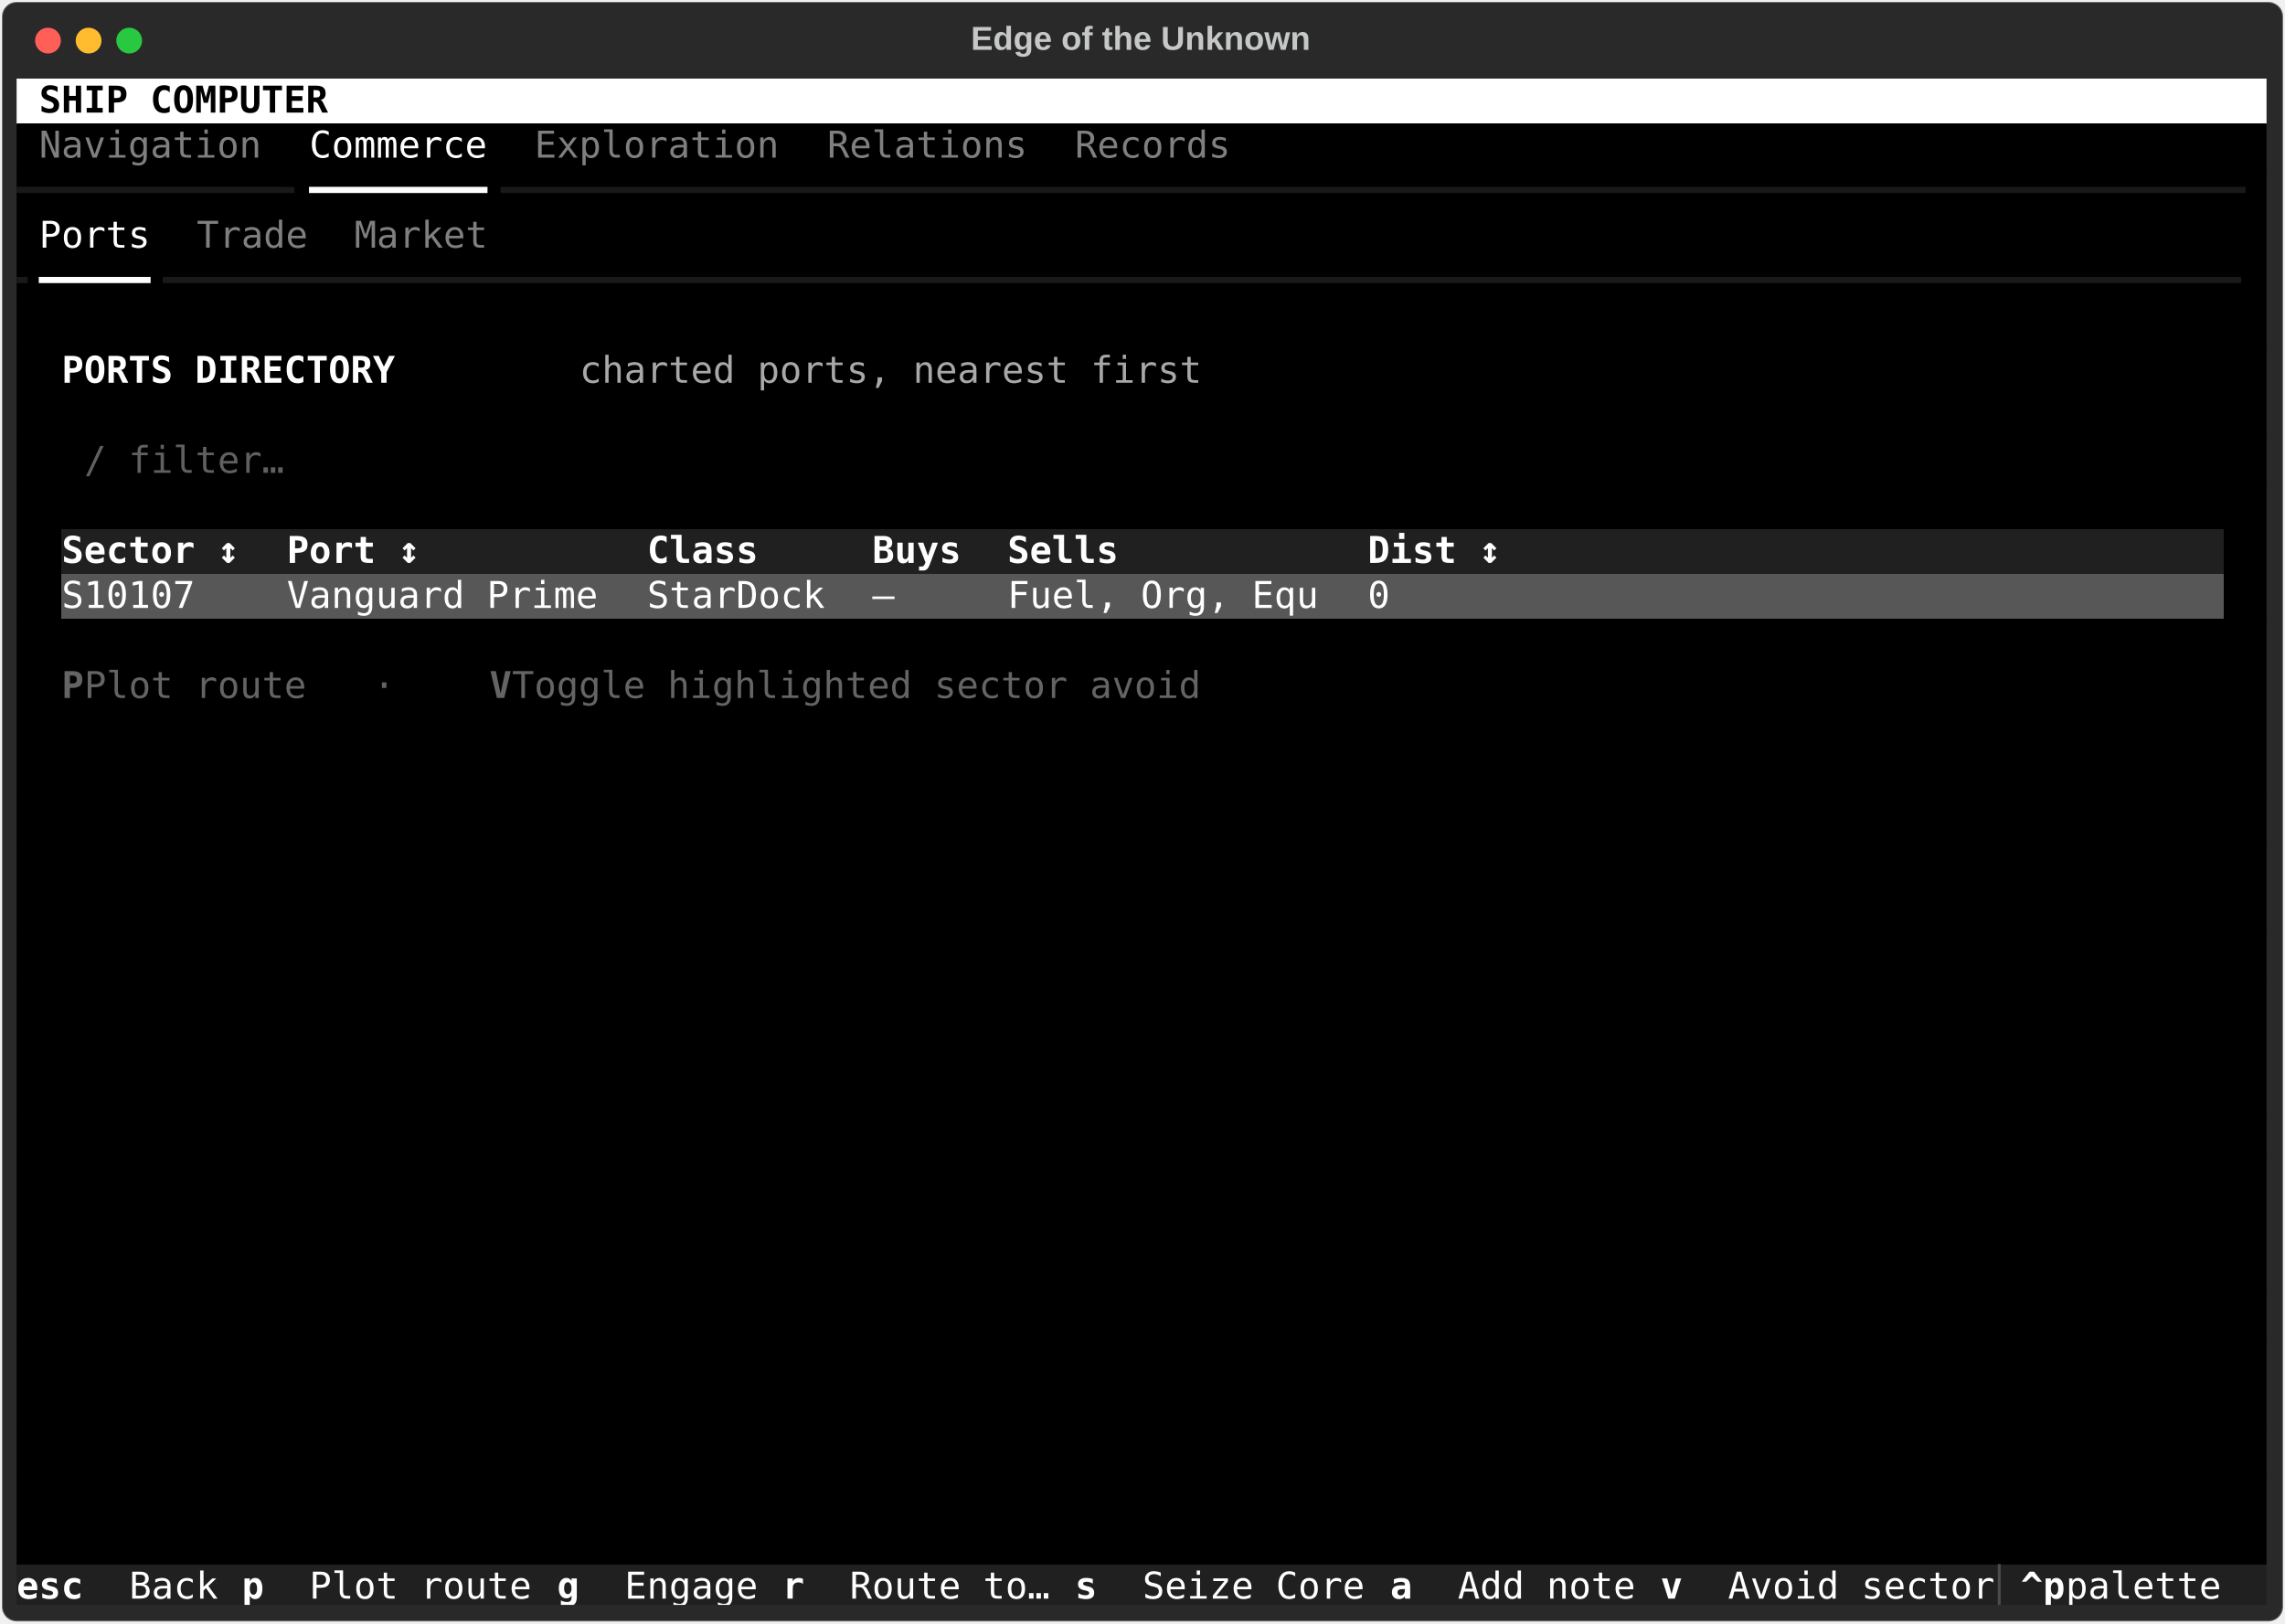
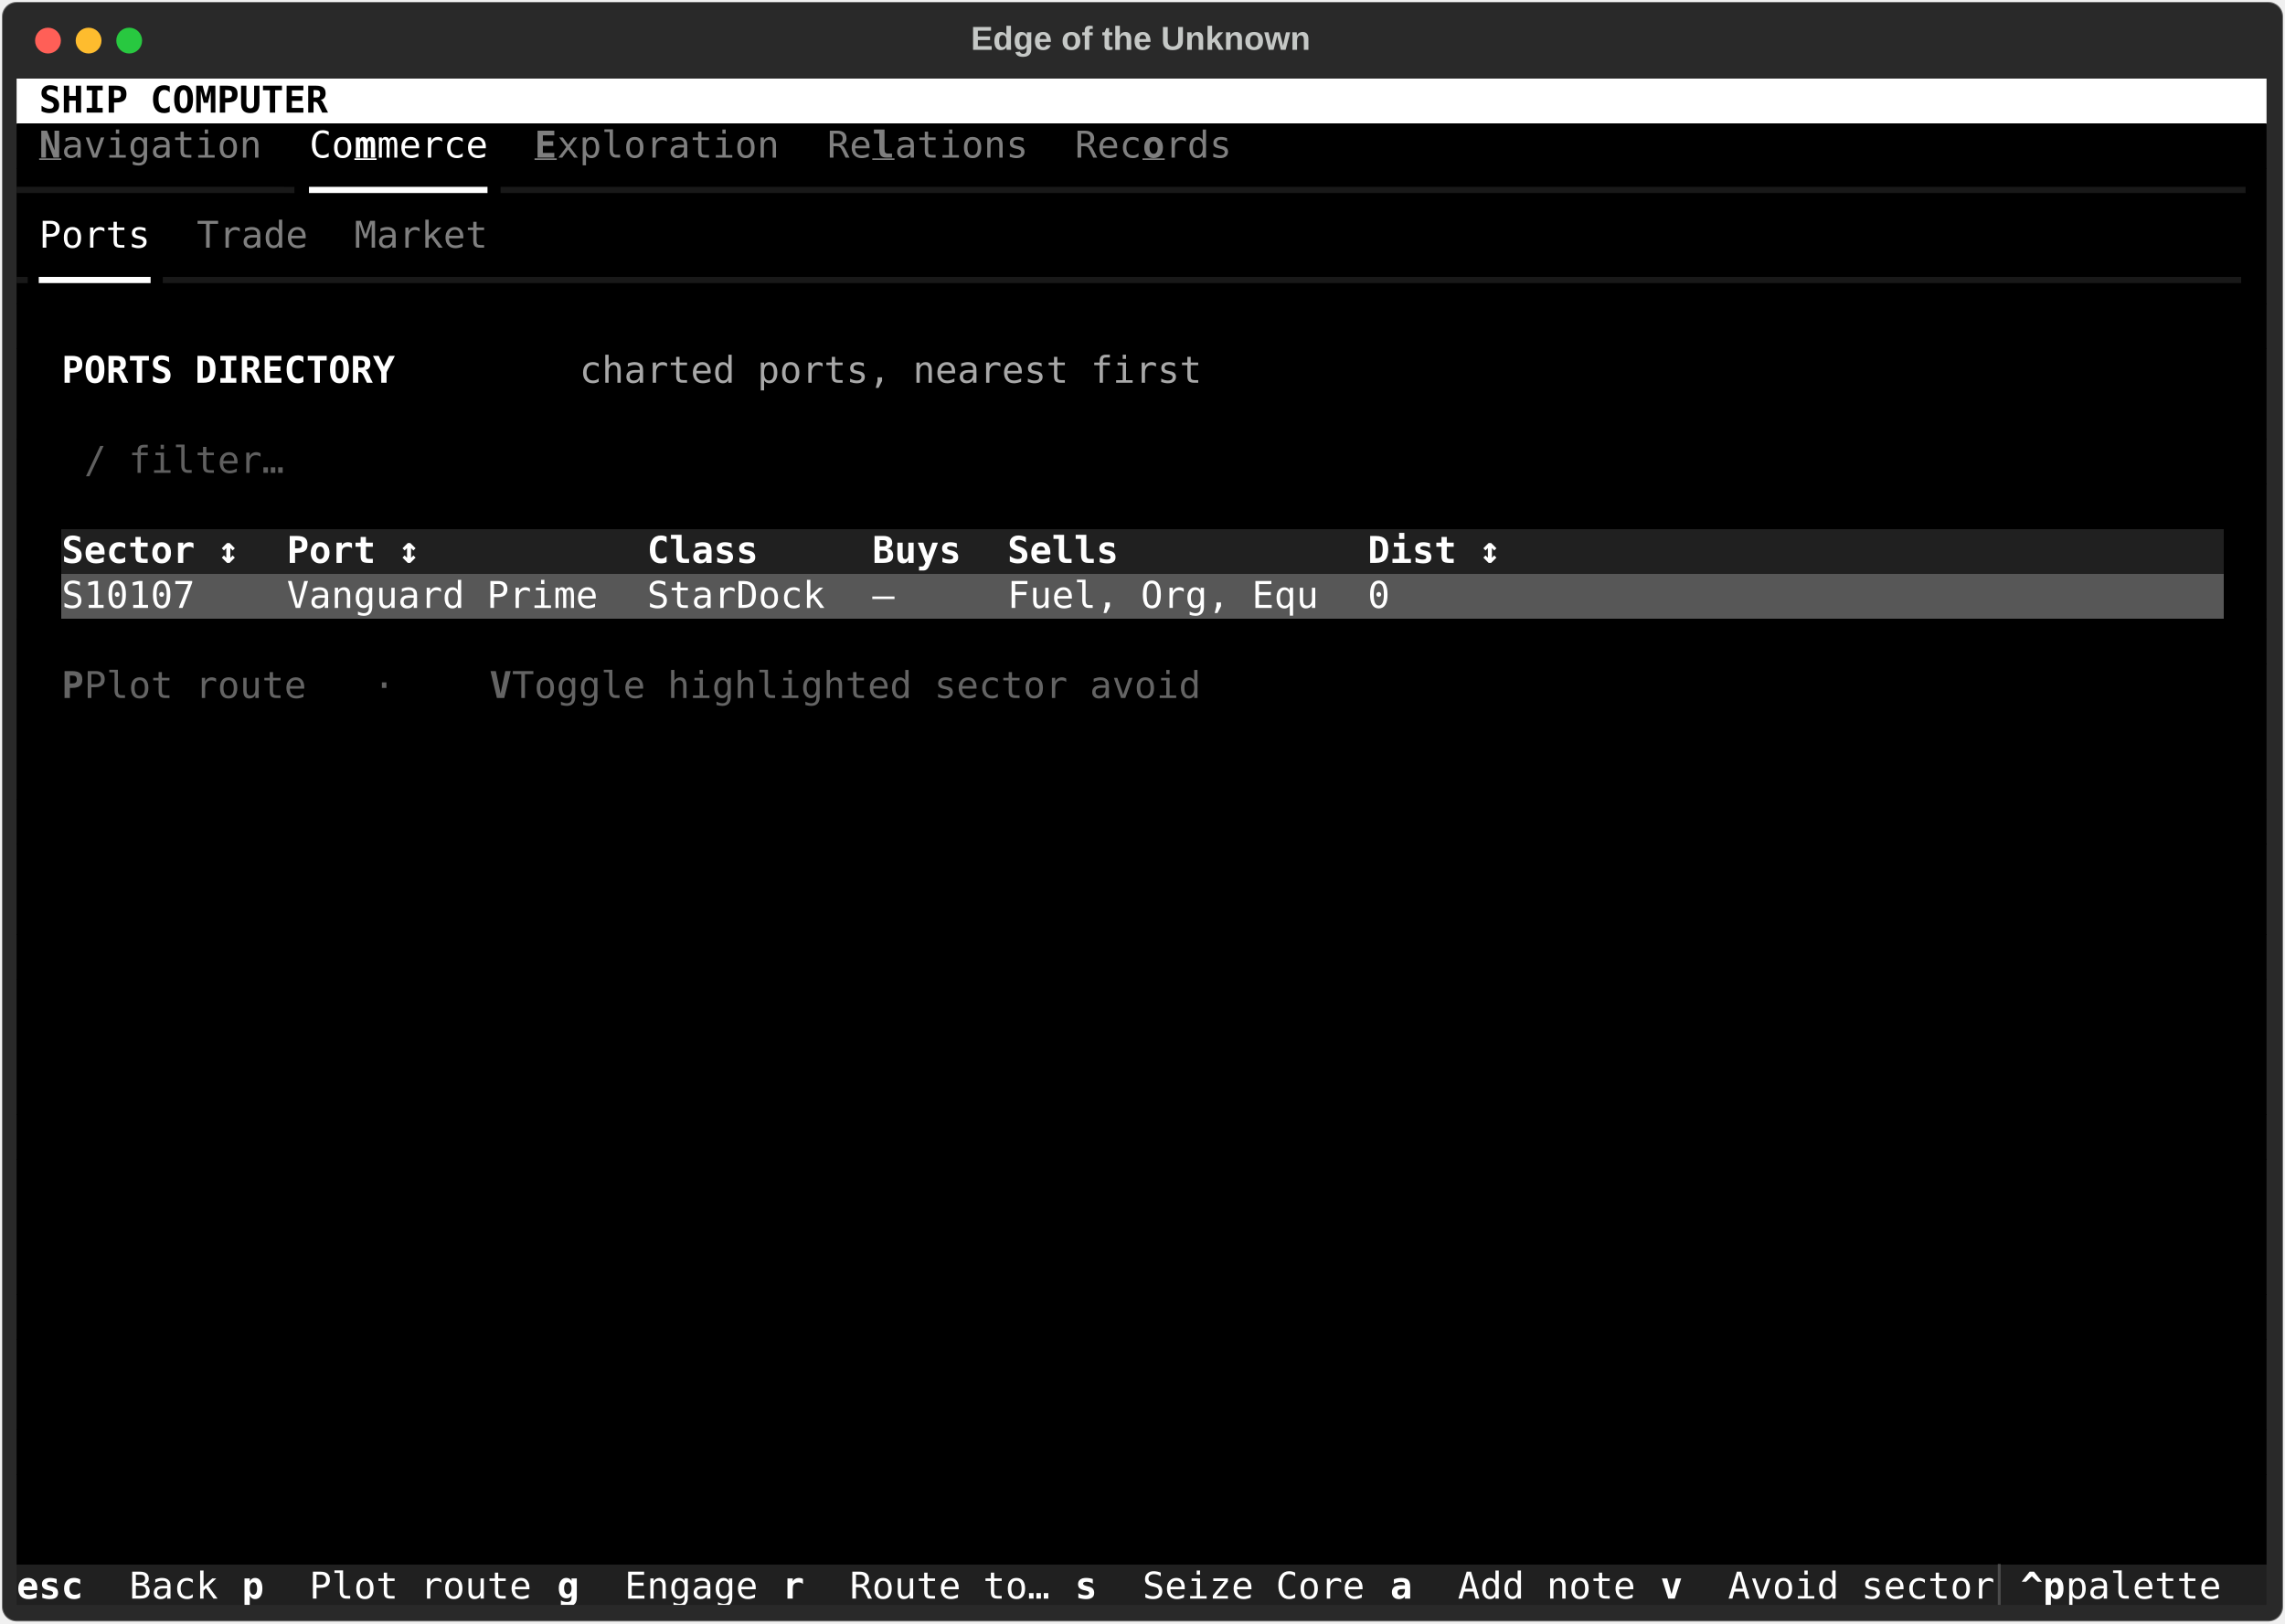
<svg xmlns="http://www.w3.org/2000/svg" class="rich-terminal" viewBox="0 0 1238 879.6">
  <style>

    @font-face {
        font-family: "Fira Code";
        src: local("FiraCode-Regular"),
                url("https://cdnjs.cloudflare.com/ajax/libs/firacode/6.2.0/woff2/FiraCode-Regular.woff2") format("woff2"),
                url("https://cdnjs.cloudflare.com/ajax/libs/firacode/6.2.0/woff/FiraCode-Regular.woff") format("woff");
        font-style: normal;
        font-weight: 400;
    }
    @font-face {
        font-family: "Fira Code";
        src: local("FiraCode-Bold"),
                url("https://cdnjs.cloudflare.com/ajax/libs/firacode/6.2.0/woff2/FiraCode-Bold.woff2") format("woff2"),
                url("https://cdnjs.cloudflare.com/ajax/libs/firacode/6.2.0/woff/FiraCode-Bold.woff") format("woff");
        font-style: bold;
        font-weight: 700;
    }

    .terminal-matrix {
        font-family: Fira Code, monospace;
        font-size: 20px;
        line-height: 24.4px;
        font-variant-east-asian: full-width;
    }

    .terminal-title {
        font-size: 18px;
        font-weight: bold;
        font-family: arial;
    }

    .terminal-r1 { fill: #c5c8c6 }
.terminal-r2 { fill: #000000;font-weight: bold }
- .terminal-r3 { fill: #7f7f7f }
- .terminal-r4 { fill: #ffffff }
- .terminal-r5 { fill: #191919 }
- .terminal-r6 { fill: #ffffff;font-weight: bold }
- .terminal-r7 { fill: #a8a8a8 }
- .terminal-r8 { fill: #606060 }
- .terminal-r9 { fill: #999999 }
- .terminal-r10 { fill: #646464;font-weight: bold }
- .terminal-r11 { fill: #646464 }
- .terminal-r12 { fill: #4c4c4c }
+ .terminal-r3 { fill: #7f7f7f;font-weight: bold;text-decoration: underline; }
+ .terminal-r4 { fill: #7f7f7f }
+ .terminal-r5 { fill: #ffffff }
+ .terminal-r6 { fill: #ffffff;font-weight: bold;text-decoration: underline; }
+ .terminal-r7 { fill: #191919 }
+ .terminal-r8 { fill: #ffffff;font-weight: bold }
+ .terminal-r9 { fill: #a8a8a8 }
+ .terminal-r10 { fill: #606060 }
+ .terminal-r11 { fill: #999999 }
+ .terminal-r12 { fill: #646464;font-weight: bold }
+ .terminal-r13 { fill: #646464 }
+ .terminal-r14 { fill: #4c4c4c }
    </style>
  <defs>
    <clipPath id="terminal-clip-terminal">
      <rect x="0" y="0" width="1219.0" height="828.6" />
    </clipPath>
    <clipPath id="terminal-line-0">
      <rect x="0" y="1.5" width="1220" height="24.65" />
    </clipPath>
    <clipPath id="terminal-line-1">
      <rect x="0" y="25.9" width="1220" height="24.65" />
    </clipPath>
    <clipPath id="terminal-line-2">
      <rect x="0" y="50.3" width="1220" height="24.65" />
    </clipPath>
    <clipPath id="terminal-line-3">
      <rect x="0" y="74.7" width="1220" height="24.65" />
    </clipPath>
    <clipPath id="terminal-line-4">
      <rect x="0" y="99.1" width="1220" height="24.65" />
    </clipPath>
    <clipPath id="terminal-line-5">
      <rect x="0" y="123.5" width="1220" height="24.65" />
    </clipPath>
    <clipPath id="terminal-line-6">
      <rect x="0" y="147.9" width="1220" height="24.65" />
    </clipPath>
    <clipPath id="terminal-line-7">
      <rect x="0" y="172.3" width="1220" height="24.65" />
    </clipPath>
    <clipPath id="terminal-line-8">
      <rect x="0" y="196.7" width="1220" height="24.65" />
    </clipPath>
    <clipPath id="terminal-line-9">
      <rect x="0" y="221.1" width="1220" height="24.65" />
    </clipPath>
    <clipPath id="terminal-line-10">
      <rect x="0" y="245.5" width="1220" height="24.65" />
    </clipPath>
    <clipPath id="terminal-line-11">
      <rect x="0" y="269.9" width="1220" height="24.65" />
    </clipPath>
    <clipPath id="terminal-line-12">
      <rect x="0" y="294.3" width="1220" height="24.65" />
    </clipPath>
    <clipPath id="terminal-line-13">
      <rect x="0" y="318.7" width="1220" height="24.65" />
    </clipPath>
    <clipPath id="terminal-line-14">
      <rect x="0" y="343.1" width="1220" height="24.65" />
    </clipPath>
    <clipPath id="terminal-line-15">
      <rect x="0" y="367.5" width="1220" height="24.65" />
    </clipPath>
    <clipPath id="terminal-line-16">
      <rect x="0" y="391.9" width="1220" height="24.65" />
    </clipPath>
    <clipPath id="terminal-line-17">
      <rect x="0" y="416.3" width="1220" height="24.65" />
    </clipPath>
    <clipPath id="terminal-line-18">
      <rect x="0" y="440.7" width="1220" height="24.65" />
    </clipPath>
    <clipPath id="terminal-line-19">
      <rect x="0" y="465.1" width="1220" height="24.65" />
    </clipPath>
    <clipPath id="terminal-line-20">
      <rect x="0" y="489.5" width="1220" height="24.65" />
    </clipPath>
    <clipPath id="terminal-line-21">
      <rect x="0" y="513.9" width="1220" height="24.65" />
    </clipPath>
    <clipPath id="terminal-line-22">
      <rect x="0" y="538.3" width="1220" height="24.65" />
    </clipPath>
    <clipPath id="terminal-line-23">
      <rect x="0" y="562.7" width="1220" height="24.65" />
    </clipPath>
    <clipPath id="terminal-line-24">
      <rect x="0" y="587.1" width="1220" height="24.65" />
    </clipPath>
    <clipPath id="terminal-line-25">
      <rect x="0" y="611.5" width="1220" height="24.65" />
    </clipPath>
    <clipPath id="terminal-line-26">
      <rect x="0" y="635.9" width="1220" height="24.65" />
    </clipPath>
    <clipPath id="terminal-line-27">
      <rect x="0" y="660.3" width="1220" height="24.65" />
    </clipPath>
    <clipPath id="terminal-line-28">
      <rect x="0" y="684.7" width="1220" height="24.65" />
    </clipPath>
    <clipPath id="terminal-line-29">
      <rect x="0" y="709.1" width="1220" height="24.65" />
    </clipPath>
    <clipPath id="terminal-line-30">
      <rect x="0" y="733.5" width="1220" height="24.65" />
    </clipPath>
    <clipPath id="terminal-line-31">
      <rect x="0" y="757.9" width="1220" height="24.65" />
    </clipPath>
    <clipPath id="terminal-line-32">
      <rect x="0" y="782.3" width="1220" height="24.65" />
    </clipPath>
  </defs>
  <rect fill="#292929" stroke="rgba(255,255,255,0.35)" stroke-width="1" x="1" y="1" width="1236" height="877.6" rx="8" />
  <text class="terminal-title" fill="#c5c8c6" text-anchor="middle" x="618" y="27">Edge of the Unknown</text>
  <g transform="translate(26,22)">
    <circle cx="0" cy="0" r="7" fill="#ff5f57" />
    <circle cx="22" cy="0" r="7" fill="#febc2e" />
    <circle cx="44" cy="0" r="7" fill="#28c840" />
  </g>
  <g transform="translate(9, 41)" clip-path="url(#terminal-clip-terminal)">
    <rect fill="#ffffff" x="0" y="1.5" width="12.2" height="24.65" shape-rendering="crispEdges" />
    <rect fill="#ffffff" x="12.2" y="1.5" width="158.6" height="24.65" shape-rendering="crispEdges" />
    <rect fill="#ffffff" x="170.8" y="1.5" width="1049.2" height="24.65" shape-rendering="crispEdges" />
    <rect fill="#000000" x="0" y="25.9" width="12.2" height="24.65" shape-rendering="crispEdges" />
-     <rect fill="#000000" x="12.2" y="25.9" width="122" height="24.65" shape-rendering="crispEdges" />
+     <rect fill="#000000" x="12.2" y="25.9" width="12.2" height="24.65" shape-rendering="crispEdges" />
+     <rect fill="#000000" x="24.4" y="25.9" width="109.8" height="24.65" shape-rendering="crispEdges" />
    <rect fill="#000000" x="134.2" y="25.9" width="24.4" height="24.65" shape-rendering="crispEdges" />
-     <rect fill="#000000" x="158.6" y="25.9" width="97.6" height="24.65" shape-rendering="crispEdges" />
+     <rect fill="#000000" x="158.6" y="25.9" width="24.4" height="24.65" shape-rendering="crispEdges" />
+     <rect fill="#000000" x="183" y="25.9" width="12.2" height="24.65" shape-rendering="crispEdges" />
+     <rect fill="#000000" x="195.2" y="25.9" width="61" height="24.65" shape-rendering="crispEdges" />
    <rect fill="#000000" x="256.2" y="25.9" width="24.4" height="24.65" shape-rendering="crispEdges" />
-     <rect fill="#000000" x="280.6" y="25.9" width="134.2" height="24.65" shape-rendering="crispEdges" />
+     <rect fill="#000000" x="280.6" y="25.9" width="12.2" height="24.65" shape-rendering="crispEdges" />
+     <rect fill="#000000" x="292.8" y="25.9" width="122" height="24.65" shape-rendering="crispEdges" />
    <rect fill="#000000" x="414.8" y="25.9" width="24.4" height="24.65" shape-rendering="crispEdges" />
-     <rect fill="#000000" x="439.2" y="25.9" width="109.8" height="24.65" shape-rendering="crispEdges" />
+     <rect fill="#000000" x="439.2" y="25.9" width="24.4" height="24.65" shape-rendering="crispEdges" />
+     <rect fill="#000000" x="463.6" y="25.9" width="12.2" height="24.65" shape-rendering="crispEdges" />
+     <rect fill="#000000" x="475.8" y="25.9" width="73.2" height="24.65" shape-rendering="crispEdges" />
    <rect fill="#000000" x="549" y="25.9" width="24.4" height="24.65" shape-rendering="crispEdges" />
-     <rect fill="#000000" x="573.4" y="25.9" width="85.4" height="24.65" shape-rendering="crispEdges" />
+     <rect fill="#000000" x="573.4" y="25.9" width="36.6" height="24.65" shape-rendering="crispEdges" />
+     <rect fill="#000000" x="610" y="25.9" width="12.2" height="24.65" shape-rendering="crispEdges" />
+     <rect fill="#000000" x="622.2" y="25.9" width="36.6" height="24.65" shape-rendering="crispEdges" />
    <rect fill="#000000" x="658.8" y="25.9" width="561.2" height="24.65" shape-rendering="crispEdges" />
    <rect fill="#000000" x="0" y="50.3" width="158.6" height="24.65" shape-rendering="crispEdges" />
    <rect fill="#000000" x="158.6" y="50.3" width="97.6" height="24.65" shape-rendering="crispEdges" />
    <rect fill="#000000" x="256.2" y="50.3" width="963.8" height="24.65" shape-rendering="crispEdges" />
    <rect fill="#000000" x="0" y="74.7" width="12.2" height="24.65" shape-rendering="crispEdges" />
    <rect fill="#000000" x="12.2" y="74.7" width="61" height="24.65" shape-rendering="crispEdges" />
    <rect fill="#000000" x="73.2" y="74.7" width="24.4" height="24.65" shape-rendering="crispEdges" />
    <rect fill="#000000" x="97.6" y="74.7" width="61" height="24.65" shape-rendering="crispEdges" />
    <rect fill="#000000" x="158.6" y="74.7" width="24.4" height="24.65" shape-rendering="crispEdges" />
    <rect fill="#000000" x="183" y="74.7" width="73.2" height="24.65" shape-rendering="crispEdges" />
    <rect fill="#000000" x="256.2" y="74.7" width="963.8" height="24.65" shape-rendering="crispEdges" />
    <rect fill="#000000" x="0" y="99.1" width="12.2" height="24.65" shape-rendering="crispEdges" />
    <rect fill="#000000" x="12.2" y="99.1" width="61" height="24.65" shape-rendering="crispEdges" />
    <rect fill="#000000" x="73.2" y="99.1" width="1146.8" height="24.65" shape-rendering="crispEdges" />
    <rect fill="#000000" x="0" y="123.5" width="1220" height="24.65" shape-rendering="crispEdges" />
    <rect fill="#000000" x="0" y="147.9" width="24.4" height="24.65" shape-rendering="crispEdges" />
    <rect fill="#000000" x="24.4" y="147.9" width="183" height="24.65" shape-rendering="crispEdges" />
    <rect fill="#000000" x="207.4" y="147.9" width="97.6" height="24.65" shape-rendering="crispEdges" />
    <rect fill="#000000" x="305" y="147.9" width="341.6" height="24.65" shape-rendering="crispEdges" />
    <rect fill="#000000" x="646.6" y="147.9" width="573.4" height="24.65" shape-rendering="crispEdges" />
    <rect fill="#000000" x="0" y="172.3" width="1220" height="24.65" shape-rendering="crispEdges" />
    <rect fill="#000000" x="0" y="196.7" width="36.6" height="24.65" shape-rendering="crispEdges" />
    <rect fill="#000000" x="36.6" y="196.7" width="109.8" height="24.65" shape-rendering="crispEdges" />
    <rect fill="#000000" x="146.4" y="196.7" width="1037" height="24.65" shape-rendering="crispEdges" />
    <rect fill="#000000" x="1183.4" y="196.7" width="36.6" height="24.65" shape-rendering="crispEdges" />
    <rect fill="#000000" x="0" y="221.1" width="1220" height="24.65" shape-rendering="crispEdges" />
    <rect fill="#000000" x="0" y="245.5" width="24.4" height="24.65" shape-rendering="crispEdges" />
    <rect fill="#202020" x="24.4" y="245.5" width="122" height="24.65" shape-rendering="crispEdges" />
    <rect fill="#202020" x="146.4" y="245.5" width="195.2" height="24.65" shape-rendering="crispEdges" />
    <rect fill="#202020" x="341.6" y="245.5" width="122" height="24.65" shape-rendering="crispEdges" />
    <rect fill="#202020" x="463.6" y="245.5" width="73.2" height="24.65" shape-rendering="crispEdges" />
    <rect fill="#202020" x="536.8" y="245.5" width="195.2" height="24.65" shape-rendering="crispEdges" />
    <rect fill="#202020" x="732" y="245.5" width="97.6" height="24.65" shape-rendering="crispEdges" />
    <rect fill="#202020" x="829.6" y="245.5" width="366" height="24.65" shape-rendering="crispEdges" />
    <rect fill="#000000" x="1195.6" y="245.5" width="24.4" height="24.65" shape-rendering="crispEdges" />
    <rect fill="#000000" x="0" y="269.9" width="24.4" height="24.65" shape-rendering="crispEdges" />
    <rect fill="#575757" x="24.4" y="269.9" width="122" height="24.65" shape-rendering="crispEdges" />
    <rect fill="#575757" x="146.4" y="269.9" width="195.2" height="24.65" shape-rendering="crispEdges" />
    <rect fill="#575757" x="341.6" y="269.9" width="122" height="24.65" shape-rendering="crispEdges" />
    <rect fill="#575757" x="463.6" y="269.9" width="73.2" height="24.65" shape-rendering="crispEdges" />
    <rect fill="#575757" x="536.8" y="269.9" width="195.2" height="24.65" shape-rendering="crispEdges" />
    <rect fill="#575757" x="732" y="269.9" width="97.6" height="24.65" shape-rendering="crispEdges" />
    <rect fill="#575757" x="829.6" y="269.9" width="366" height="24.65" shape-rendering="crispEdges" />
    <rect fill="#000000" x="1195.6" y="269.9" width="24.4" height="24.65" shape-rendering="crispEdges" />
    <rect fill="#000000" x="0" y="294.3" width="1220" height="24.65" shape-rendering="crispEdges" />
    <rect fill="#000000" x="0" y="318.7" width="24.4" height="24.65" shape-rendering="crispEdges" />
    <rect fill="#000000" x="24.4" y="318.7" width="12.2" height="24.65" shape-rendering="crispEdges" />
    <rect fill="#000000" x="36.6" y="318.7" width="219.6" height="24.65" shape-rendering="crispEdges" />
    <rect fill="#000000" x="256.2" y="318.7" width="12.2" height="24.65" shape-rendering="crispEdges" />
    <rect fill="#000000" x="268.4" y="318.7" width="390.4" height="24.65" shape-rendering="crispEdges" />
    <rect fill="#000000" x="658.8" y="318.7" width="561.2" height="24.65" shape-rendering="crispEdges" />
    <rect fill="#000000" x="0" y="343.1" width="1220" height="24.65" shape-rendering="crispEdges" />
    <rect fill="#000000" x="0" y="367.5" width="1220" height="24.65" shape-rendering="crispEdges" />
    <rect fill="#000000" x="0" y="391.9" width="1220" height="24.65" shape-rendering="crispEdges" />
    <rect fill="#000000" x="0" y="416.3" width="1220" height="24.65" shape-rendering="crispEdges" />
    <rect fill="#000000" x="0" y="440.7" width="1220" height="24.65" shape-rendering="crispEdges" />
    <rect fill="#000000" x="0" y="465.1" width="1220" height="24.65" shape-rendering="crispEdges" />
    <rect fill="#000000" x="0" y="489.5" width="1220" height="24.65" shape-rendering="crispEdges" />
    <rect fill="#000000" x="0" y="513.9" width="1220" height="24.65" shape-rendering="crispEdges" />
    <rect fill="#000000" x="0" y="538.3" width="1220" height="24.65" shape-rendering="crispEdges" />
    <rect fill="#000000" x="0" y="562.7" width="1220" height="24.65" shape-rendering="crispEdges" />
    <rect fill="#000000" x="0" y="587.1" width="1220" height="24.65" shape-rendering="crispEdges" />
    <rect fill="#000000" x="0" y="611.5" width="1220" height="24.65" shape-rendering="crispEdges" />
    <rect fill="#000000" x="0" y="635.9" width="1220" height="24.65" shape-rendering="crispEdges" />
    <rect fill="#000000" x="0" y="660.3" width="1220" height="24.65" shape-rendering="crispEdges" />
    <rect fill="#000000" x="0" y="684.7" width="1220" height="24.65" shape-rendering="crispEdges" />
    <rect fill="#000000" x="0" y="709.1" width="1220" height="24.65" shape-rendering="crispEdges" />
    <rect fill="#000000" x="0" y="733.5" width="1220" height="24.65" shape-rendering="crispEdges" />
    <rect fill="#000000" x="0" y="757.9" width="1220" height="24.65" shape-rendering="crispEdges" />
    <rect fill="#000000" x="0" y="782.3" width="1220" height="24.65" shape-rendering="crispEdges" />
    <rect fill="#202020" x="0" y="806.7" width="61" height="24.65" shape-rendering="crispEdges" />
    <rect fill="#202020" x="61" y="806.7" width="61" height="24.65" shape-rendering="crispEdges" />
    <rect fill="#202020" x="122" y="806.7" width="36.6" height="24.65" shape-rendering="crispEdges" />
    <rect fill="#202020" x="158.6" y="806.7" width="134.2" height="24.65" shape-rendering="crispEdges" />
    <rect fill="#202020" x="292.8" y="806.7" width="36.6" height="24.65" shape-rendering="crispEdges" />
    <rect fill="#202020" x="329.4" y="806.7" width="85.4" height="24.65" shape-rendering="crispEdges" />
    <rect fill="#202020" x="414.8" y="806.7" width="36.6" height="24.65" shape-rendering="crispEdges" />
    <rect fill="#202020" x="451.4" y="806.7" width="122" height="24.65" shape-rendering="crispEdges" />
    <rect fill="#202020" x="573.4" y="806.7" width="36.6" height="24.65" shape-rendering="crispEdges" />
    <rect fill="#202020" x="610" y="806.7" width="134.2" height="24.65" shape-rendering="crispEdges" />
    <rect fill="#202020" x="744.2" y="806.7" width="36.6" height="24.65" shape-rendering="crispEdges" />
    <rect fill="#202020" x="780.8" y="806.7" width="109.8" height="24.65" shape-rendering="crispEdges" />
    <rect fill="#202020" x="890.6" y="806.7" width="36.6" height="24.65" shape-rendering="crispEdges" />
    <rect fill="#202020" x="927.2" y="806.7" width="146.4" height="24.65" shape-rendering="crispEdges" />
    <rect fill="#202020" x="1073.6" y="806.7" width="12.2" height="24.65" shape-rendering="crispEdges" />
    <rect fill="#202020" x="1085.8" y="806.7" width="24.4" height="24.65" shape-rendering="crispEdges" />
    <rect fill="#202020" x="1110.2" y="806.7" width="97.6" height="24.65" shape-rendering="crispEdges" />
    <rect fill="#202020" x="1207.8" y="806.7" width="12.2" height="24.65" shape-rendering="crispEdges" />
    <g class="terminal-matrix">
      <text class="terminal-r2" x="12.2" y="20" textLength="158.6" clip-path="url(#terminal-line-0)">SHIP COMPUTER</text>
      <text class="terminal-r1" x="1220" y="20" textLength="12.2" clip-path="url(#terminal-line-0)">
</text>
-       <text class="terminal-r3" x="12.2" y="44.4" textLength="122" clip-path="url(#terminal-line-1)">Navigation</text>
-       <text class="terminal-r4" x="158.6" y="44.4" textLength="97.6" clip-path="url(#terminal-line-1)">Commerce</text>
-       <text class="terminal-r3" x="280.6" y="44.4" textLength="134.2" clip-path="url(#terminal-line-1)">Exploration</text>
-       <text class="terminal-r3" x="439.2" y="44.4" textLength="109.8" clip-path="url(#terminal-line-1)">Relations</text>
-       <text class="terminal-r3" x="573.4" y="44.4" textLength="85.4" clip-path="url(#terminal-line-1)">Records</text>
+       <text class="terminal-r3" x="12.2" y="44.4" textLength="12.2" clip-path="url(#terminal-line-1)">N</text>
+       <text class="terminal-r4" x="24.4" y="44.4" textLength="109.8" clip-path="url(#terminal-line-1)">avigation</text>
+       <text class="terminal-r5" x="158.6" y="44.4" textLength="24.4" clip-path="url(#terminal-line-1)">Co</text>
+       <text class="terminal-r6" x="183" y="44.4" textLength="12.2" clip-path="url(#terminal-line-1)">m</text>
+       <text class="terminal-r5" x="195.2" y="44.4" textLength="61" clip-path="url(#terminal-line-1)">merce</text>
+       <text class="terminal-r3" x="280.6" y="44.4" textLength="12.2" clip-path="url(#terminal-line-1)">E</text>
+       <text class="terminal-r4" x="292.8" y="44.4" textLength="122" clip-path="url(#terminal-line-1)">xploration</text>
+       <text class="terminal-r4" x="439.2" y="44.4" textLength="24.4" clip-path="url(#terminal-line-1)">Re</text>
+       <text class="terminal-r3" x="463.6" y="44.4" textLength="12.2" clip-path="url(#terminal-line-1)">l</text>
+       <text class="terminal-r4" x="475.8" y="44.4" textLength="73.2" clip-path="url(#terminal-line-1)">ations</text>
+       <text class="terminal-r4" x="573.4" y="44.4" textLength="36.6" clip-path="url(#terminal-line-1)">Rec</text>
+       <text class="terminal-r3" x="610" y="44.4" textLength="12.2" clip-path="url(#terminal-line-1)">o</text>
+       <text class="terminal-r4" x="622.2" y="44.4" textLength="36.6" clip-path="url(#terminal-line-1)">rds</text>
      <text class="terminal-r1" x="1220" y="44.4" textLength="12.2" clip-path="url(#terminal-line-1)">
</text>
-       <text class="terminal-r5" x="0" y="68.8" textLength="158.6" clip-path="url(#terminal-line-2)">━━━━━━━━━━━━╸</text>
-       <text class="terminal-r4" x="158.6" y="68.8" textLength="97.6" clip-path="url(#terminal-line-2)">━━━━━━━━</text>
-       <text class="terminal-r5" x="256.2" y="68.8" textLength="963.8" clip-path="url(#terminal-line-2)">╺━━━━━━━━━━━━━━━━━━━━━━━━━━━━━━━━━━━━━━━━━━━━━━━━━━━━━━━━━━━━━━━━━━━━━━━━━━━━━━</text>
+       <text class="terminal-r7" x="0" y="68.8" textLength="158.6" clip-path="url(#terminal-line-2)">━━━━━━━━━━━━╸</text>
+       <text class="terminal-r5" x="158.6" y="68.8" textLength="97.6" clip-path="url(#terminal-line-2)">━━━━━━━━</text>
+       <text class="terminal-r7" x="256.2" y="68.8" textLength="963.8" clip-path="url(#terminal-line-2)">╺━━━━━━━━━━━━━━━━━━━━━━━━━━━━━━━━━━━━━━━━━━━━━━━━━━━━━━━━━━━━━━━━━━━━━━━━━━━━━━</text>
      <text class="terminal-r1" x="1220" y="68.8" textLength="12.2" clip-path="url(#terminal-line-2)">
</text>
-       <text class="terminal-r4" x="12.2" y="93.2" textLength="61" clip-path="url(#terminal-line-3)">Ports</text>
-       <text class="terminal-r3" x="97.6" y="93.2" textLength="61" clip-path="url(#terminal-line-3)">Trade</text>
-       <text class="terminal-r3" x="183" y="93.2" textLength="73.2" clip-path="url(#terminal-line-3)">Market</text>
+       <text class="terminal-r5" x="12.2" y="93.2" textLength="61" clip-path="url(#terminal-line-3)">Ports</text>
+       <text class="terminal-r4" x="97.6" y="93.2" textLength="61" clip-path="url(#terminal-line-3)">Trade</text>
+       <text class="terminal-r4" x="183" y="93.2" textLength="73.2" clip-path="url(#terminal-line-3)">Market</text>
      <text class="terminal-r1" x="1220" y="93.2" textLength="12.2" clip-path="url(#terminal-line-3)">
</text>
-       <text class="terminal-r5" x="0" y="117.6" textLength="12.2" clip-path="url(#terminal-line-4)">╸</text>
-       <text class="terminal-r4" x="12.2" y="117.6" textLength="61" clip-path="url(#terminal-line-4)">━━━━━</text>
-       <text class="terminal-r5" x="73.2" y="117.6" textLength="1146.8" clip-path="url(#terminal-line-4)">╺━━━━━━━━━━━━━━━━━━━━━━━━━━━━━━━━━━━━━━━━━━━━━━━━━━━━━━━━━━━━━━━━━━━━━━━━━━━━━━━━━━━━━━━━━━━━━</text>
+       <text class="terminal-r7" x="0" y="117.6" textLength="12.2" clip-path="url(#terminal-line-4)">╸</text>
+       <text class="terminal-r5" x="12.2" y="117.6" textLength="61" clip-path="url(#terminal-line-4)">━━━━━</text>
+       <text class="terminal-r7" x="73.2" y="117.6" textLength="1146.8" clip-path="url(#terminal-line-4)">╺━━━━━━━━━━━━━━━━━━━━━━━━━━━━━━━━━━━━━━━━━━━━━━━━━━━━━━━━━━━━━━━━━━━━━━━━━━━━━━━━━━━━━━━━━━━━━</text>
      <text class="terminal-r1" x="1220" y="117.6" textLength="12.2" clip-path="url(#terminal-line-4)">
</text>
      <text class="terminal-r1" x="1220" y="142" textLength="12.2" clip-path="url(#terminal-line-5)">
</text>
-       <text class="terminal-r6" x="24.4" y="166.4" textLength="183" clip-path="url(#terminal-line-6)">PORTS DIRECTORY</text>
-       <text class="terminal-r7" x="305" y="166.4" textLength="341.6" clip-path="url(#terminal-line-6)">charted ports, nearest first</text>
+       <text class="terminal-r8" x="24.4" y="166.4" textLength="183" clip-path="url(#terminal-line-6)">PORTS DIRECTORY</text>
+       <text class="terminal-r9" x="305" y="166.4" textLength="341.6" clip-path="url(#terminal-line-6)">charted ports, nearest first</text>
      <text class="terminal-r1" x="1220" y="166.4" textLength="12.2" clip-path="url(#terminal-line-6)">
</text>
      <text class="terminal-r1" x="1220" y="190.8" textLength="12.2" clip-path="url(#terminal-line-7)">
</text>
-       <text class="terminal-r8" x="36.6" y="215.2" textLength="109.8" clip-path="url(#terminal-line-8)">/ filter…</text>
+       <text class="terminal-r10" x="36.6" y="215.2" textLength="109.8" clip-path="url(#terminal-line-8)">/ filter…</text>
      <text class="terminal-r1" x="1220" y="215.2" textLength="12.2" clip-path="url(#terminal-line-8)">
</text>
      <text class="terminal-r1" x="1220" y="239.6" textLength="12.2" clip-path="url(#terminal-line-9)">
</text>
-       <text class="terminal-r6" x="24.4" y="264" textLength="122" clip-path="url(#terminal-line-10)"> Sector ↕ </text>
-       <text class="terminal-r6" x="146.4" y="264" textLength="195.2" clip-path="url(#terminal-line-10)"> Port ↕         </text>
-       <text class="terminal-r6" x="341.6" y="264" textLength="122" clip-path="url(#terminal-line-10)"> Class    </text>
-       <text class="terminal-r6" x="463.6" y="264" textLength="73.2" clip-path="url(#terminal-line-10)"> Buys </text>
-       <text class="terminal-r6" x="536.8" y="264" textLength="195.2" clip-path="url(#terminal-line-10)"> Sells          </text>
-       <text class="terminal-r6" x="732" y="264" textLength="97.6" clip-path="url(#terminal-line-10)"> Dist ↕ </text>
+       <text class="terminal-r8" x="24.4" y="264" textLength="122" clip-path="url(#terminal-line-10)"> Sector ↕ </text>
+       <text class="terminal-r8" x="146.4" y="264" textLength="195.2" clip-path="url(#terminal-line-10)"> Port ↕         </text>
+       <text class="terminal-r8" x="341.6" y="264" textLength="122" clip-path="url(#terminal-line-10)"> Class    </text>
+       <text class="terminal-r8" x="463.6" y="264" textLength="73.2" clip-path="url(#terminal-line-10)"> Buys </text>
+       <text class="terminal-r8" x="536.8" y="264" textLength="195.2" clip-path="url(#terminal-line-10)"> Sells          </text>
+       <text class="terminal-r8" x="732" y="264" textLength="97.6" clip-path="url(#terminal-line-10)"> Dist ↕ </text>
      <text class="terminal-r1" x="1220" y="264" textLength="12.2" clip-path="url(#terminal-line-10)">
</text>
-       <text class="terminal-r4" x="24.4" y="288.4" textLength="122" clip-path="url(#terminal-line-11)"> S10107   </text>
-       <text class="terminal-r4" x="146.4" y="288.4" textLength="195.2" clip-path="url(#terminal-line-11)"> Vanguard Prime </text>
-       <text class="terminal-r4" x="341.6" y="288.4" textLength="122" clip-path="url(#terminal-line-11)"> StarDock </text>
-       <text class="terminal-r4" x="463.6" y="288.4" textLength="73.2" clip-path="url(#terminal-line-11)"> —    </text>
-       <text class="terminal-r4" x="536.8" y="288.4" textLength="195.2" clip-path="url(#terminal-line-11)"> Fuel, Org, Equ </text>
-       <text class="terminal-r4" x="732" y="288.4" textLength="97.6" clip-path="url(#terminal-line-11)">      0 </text>
+       <text class="terminal-r5" x="24.4" y="288.4" textLength="122" clip-path="url(#terminal-line-11)"> S10107   </text>
+       <text class="terminal-r5" x="146.4" y="288.4" textLength="195.2" clip-path="url(#terminal-line-11)"> Vanguard Prime </text>
+       <text class="terminal-r5" x="341.6" y="288.4" textLength="122" clip-path="url(#terminal-line-11)"> StarDock </text>
+       <text class="terminal-r5" x="463.6" y="288.4" textLength="73.2" clip-path="url(#terminal-line-11)"> —    </text>
+       <text class="terminal-r5" x="536.8" y="288.4" textLength="195.2" clip-path="url(#terminal-line-11)"> Fuel, Org, Equ </text>
+       <text class="terminal-r5" x="732" y="288.4" textLength="97.6" clip-path="url(#terminal-line-11)">      0 </text>
      <text class="terminal-r1" x="1220" y="288.4" textLength="12.2" clip-path="url(#terminal-line-11)">
</text>
      <text class="terminal-r1" x="1220" y="312.8" textLength="12.2" clip-path="url(#terminal-line-12)">
</text>
-       <text class="terminal-r10" x="24.4" y="337.2" textLength="12.2" clip-path="url(#terminal-line-13)">P</text>
-       <text class="terminal-r11" x="36.6" y="337.2" textLength="219.6" clip-path="url(#terminal-line-13)"> Plot route   ·   </text>
-       <text class="terminal-r10" x="256.2" y="337.2" textLength="12.2" clip-path="url(#terminal-line-13)">V</text>
-       <text class="terminal-r11" x="268.4" y="337.2" textLength="390.4" clip-path="url(#terminal-line-13)"> Toggle highlighted sector avoid</text>
+       <text class="terminal-r12" x="24.4" y="337.2" textLength="12.2" clip-path="url(#terminal-line-13)">P</text>
+       <text class="terminal-r13" x="36.6" y="337.2" textLength="219.6" clip-path="url(#terminal-line-13)"> Plot route   ·   </text>
+       <text class="terminal-r12" x="256.2" y="337.2" textLength="12.2" clip-path="url(#terminal-line-13)">V</text>
+       <text class="terminal-r13" x="268.4" y="337.2" textLength="390.4" clip-path="url(#terminal-line-13)"> Toggle highlighted sector avoid</text>
      <text class="terminal-r1" x="1220" y="337.2" textLength="12.2" clip-path="url(#terminal-line-13)">
</text>
      <text class="terminal-r1" x="1220" y="361.6" textLength="12.2" clip-path="url(#terminal-line-14)">
</text>
      <text class="terminal-r1" x="1220" y="386" textLength="12.2" clip-path="url(#terminal-line-15)">
</text>
      <text class="terminal-r1" x="1220" y="410.4" textLength="12.2" clip-path="url(#terminal-line-16)">
</text>
      <text class="terminal-r1" x="1220" y="434.8" textLength="12.2" clip-path="url(#terminal-line-17)">
</text>
      <text class="terminal-r1" x="1220" y="459.2" textLength="12.2" clip-path="url(#terminal-line-18)">
</text>
      <text class="terminal-r1" x="1220" y="483.6" textLength="12.2" clip-path="url(#terminal-line-19)">
</text>
      <text class="terminal-r1" x="1220" y="508" textLength="12.2" clip-path="url(#terminal-line-20)">
</text>
      <text class="terminal-r1" x="1220" y="532.4" textLength="12.2" clip-path="url(#terminal-line-21)">
</text>
      <text class="terminal-r1" x="1220" y="556.8" textLength="12.2" clip-path="url(#terminal-line-22)">
</text>
      <text class="terminal-r1" x="1220" y="581.2" textLength="12.2" clip-path="url(#terminal-line-23)">
</text>
      <text class="terminal-r1" x="1220" y="605.6" textLength="12.2" clip-path="url(#terminal-line-24)">
</text>
      <text class="terminal-r1" x="1220" y="630" textLength="12.2" clip-path="url(#terminal-line-25)">
</text>
      <text class="terminal-r1" x="1220" y="654.4" textLength="12.2" clip-path="url(#terminal-line-26)">
</text>
      <text class="terminal-r1" x="1220" y="678.8" textLength="12.2" clip-path="url(#terminal-line-27)">
</text>
      <text class="terminal-r1" x="1220" y="703.2" textLength="12.2" clip-path="url(#terminal-line-28)">
</text>
      <text class="terminal-r1" x="1220" y="727.6" textLength="12.2" clip-path="url(#terminal-line-29)">
</text>
      <text class="terminal-r1" x="1220" y="752" textLength="12.2" clip-path="url(#terminal-line-30)">
</text>
      <text class="terminal-r1" x="1220" y="776.4" textLength="12.2" clip-path="url(#terminal-line-31)">
</text>
      <text class="terminal-r1" x="1220" y="800.8" textLength="12.2" clip-path="url(#terminal-line-32)">
</text>
-       <text class="terminal-r6" x="0" y="825.2" textLength="61" clip-path="url(#terminal-line-33)"> esc </text>
-       <text class="terminal-r4" x="61" y="825.2" textLength="61" clip-path="url(#terminal-line-33)">Back </text>
-       <text class="terminal-r6" x="122" y="825.2" textLength="36.6" clip-path="url(#terminal-line-33)"> p </text>
-       <text class="terminal-r4" x="158.6" y="825.2" textLength="134.2" clip-path="url(#terminal-line-33)">Plot route </text>
-       <text class="terminal-r6" x="292.8" y="825.2" textLength="36.6" clip-path="url(#terminal-line-33)"> g </text>
-       <text class="terminal-r4" x="329.4" y="825.2" textLength="85.4" clip-path="url(#terminal-line-33)">Engage </text>
-       <text class="terminal-r6" x="414.8" y="825.2" textLength="36.6" clip-path="url(#terminal-line-33)"> r </text>
-       <text class="terminal-r4" x="451.4" y="825.2" textLength="122" clip-path="url(#terminal-line-33)">Route to… </text>
-       <text class="terminal-r6" x="573.4" y="825.2" textLength="36.6" clip-path="url(#terminal-line-33)"> s </text>
-       <text class="terminal-r4" x="610" y="825.2" textLength="134.2" clip-path="url(#terminal-line-33)">Seize Core </text>
-       <text class="terminal-r6" x="744.2" y="825.2" textLength="36.6" clip-path="url(#terminal-line-33)"> a </text>
-       <text class="terminal-r4" x="780.8" y="825.2" textLength="109.8" clip-path="url(#terminal-line-33)">Add note </text>
-       <text class="terminal-r6" x="890.6" y="825.2" textLength="36.6" clip-path="url(#terminal-line-33)"> v </text>
-       <text class="terminal-r4" x="927.2" y="825.2" textLength="146.4" clip-path="url(#terminal-line-33)">Avoid sector</text>
-       <text class="terminal-r12" x="1073.6" y="825.2" textLength="12.2" clip-path="url(#terminal-line-33)">▏</text>
-       <text class="terminal-r6" x="1085.8" y="825.2" textLength="24.4" clip-path="url(#terminal-line-33)">^p</text>
-       <text class="terminal-r4" x="1110.2" y="825.2" textLength="97.6" clip-path="url(#terminal-line-33)"> palette</text>
+       <text class="terminal-r8" x="0" y="825.2" textLength="61" clip-path="url(#terminal-line-33)"> esc </text>
+       <text class="terminal-r5" x="61" y="825.2" textLength="61" clip-path="url(#terminal-line-33)">Back </text>
+       <text class="terminal-r8" x="122" y="825.2" textLength="36.6" clip-path="url(#terminal-line-33)"> p </text>
+       <text class="terminal-r5" x="158.6" y="825.2" textLength="134.2" clip-path="url(#terminal-line-33)">Plot route </text>
+       <text class="terminal-r8" x="292.8" y="825.2" textLength="36.6" clip-path="url(#terminal-line-33)"> g </text>
+       <text class="terminal-r5" x="329.4" y="825.2" textLength="85.4" clip-path="url(#terminal-line-33)">Engage </text>
+       <text class="terminal-r8" x="414.8" y="825.2" textLength="36.6" clip-path="url(#terminal-line-33)"> r </text>
+       <text class="terminal-r5" x="451.4" y="825.2" textLength="122" clip-path="url(#terminal-line-33)">Route to… </text>
+       <text class="terminal-r8" x="573.4" y="825.2" textLength="36.6" clip-path="url(#terminal-line-33)"> s </text>
+       <text class="terminal-r5" x="610" y="825.2" textLength="134.2" clip-path="url(#terminal-line-33)">Seize Core </text>
+       <text class="terminal-r8" x="744.2" y="825.2" textLength="36.6" clip-path="url(#terminal-line-33)"> a </text>
+       <text class="terminal-r5" x="780.8" y="825.2" textLength="109.8" clip-path="url(#terminal-line-33)">Add note </text>
+       <text class="terminal-r8" x="890.6" y="825.2" textLength="36.6" clip-path="url(#terminal-line-33)"> v </text>
+       <text class="terminal-r5" x="927.2" y="825.2" textLength="146.4" clip-path="url(#terminal-line-33)">Avoid sector</text>
+       <text class="terminal-r14" x="1073.6" y="825.2" textLength="12.2" clip-path="url(#terminal-line-33)">▏</text>
+       <text class="terminal-r8" x="1085.8" y="825.2" textLength="24.4" clip-path="url(#terminal-line-33)">^p</text>
+       <text class="terminal-r5" x="1110.2" y="825.2" textLength="97.6" clip-path="url(#terminal-line-33)"> palette</text>
    </g>
  </g>
</svg>
